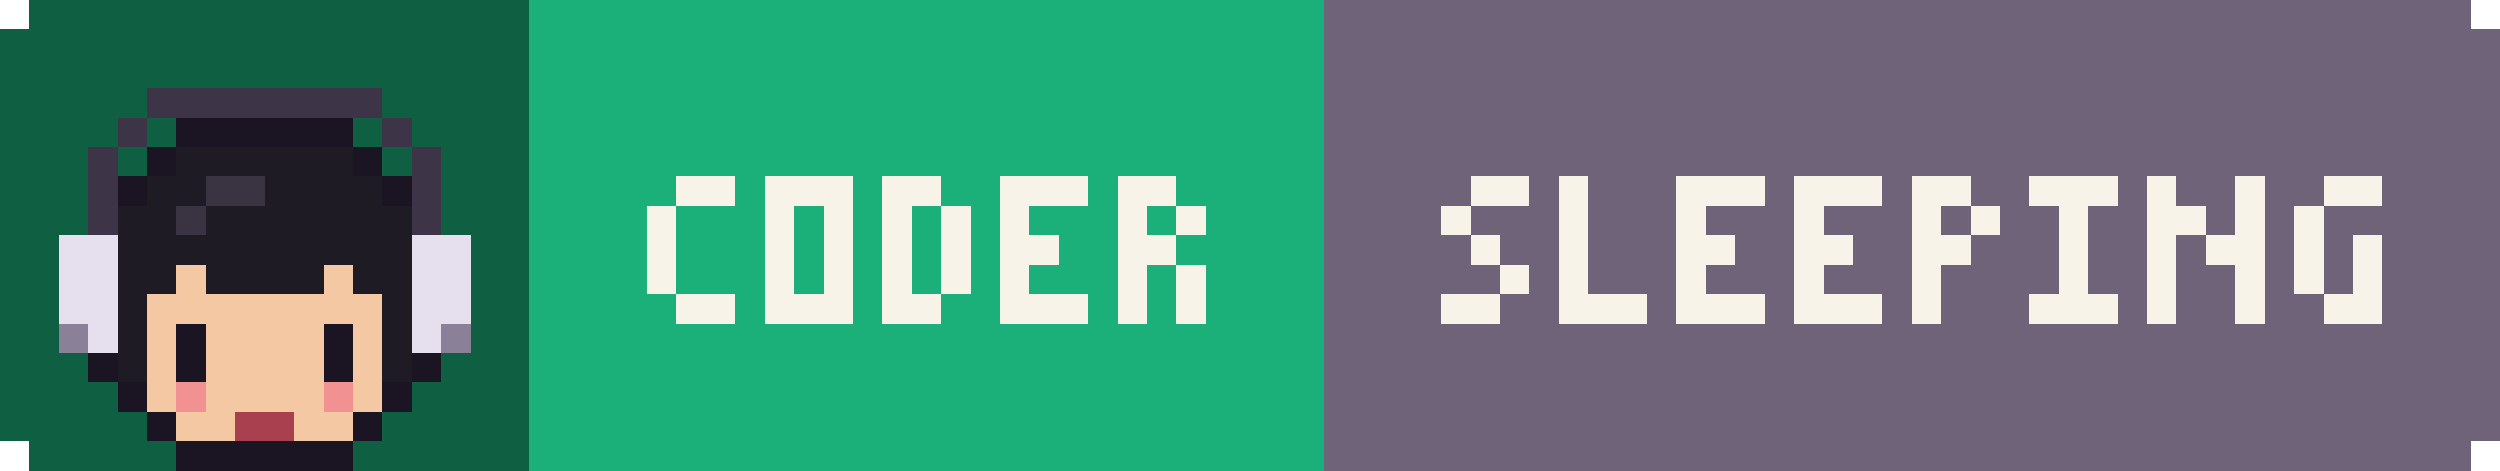
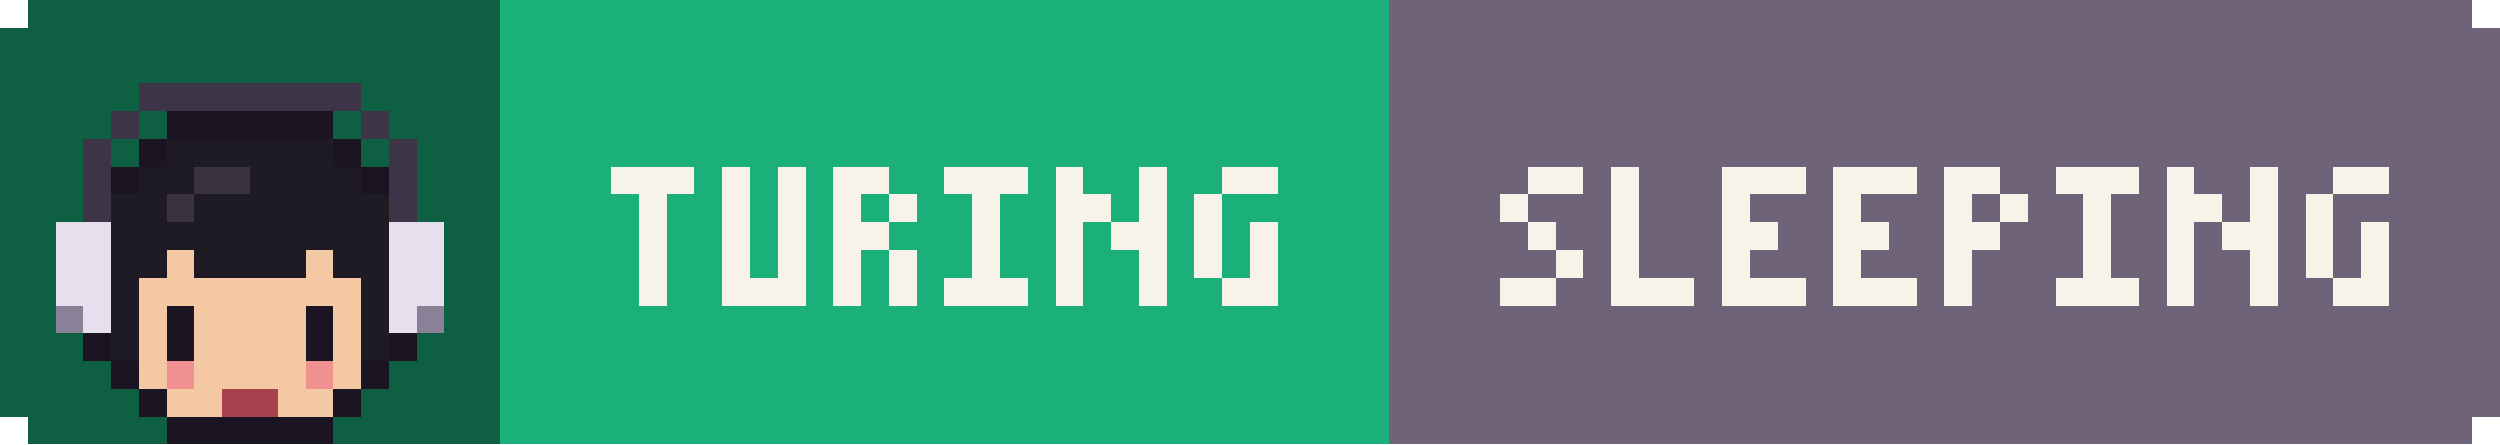
- <svg xmlns="http://www.w3.org/2000/svg" width="170" height="32" viewBox="0 0 85 16" role="img" aria-labelledby="t d">
+ <svg xmlns="http://www.w3.org/2000/svg" width="180" height="32" viewBox="0 0 90 16" role="img" aria-labelledby="t d">
  <style>svg{shape-rendering:crispEdges}text{font-family:'DotGothic16','PixelMplus10','Noto Sans JP','Hiragino Kaku Gothic ProN','Yu Gothic','Meiryo',ui-monospace,monospace;shape-rendering:auto;dominant-baseline:alphabetic}.blink{animation:blink 1.2s step-end infinite}@keyframes blink{50%{opacity:0}}@media (prefers-reduced-motion:reduce){.blink{animation:none}}</style>
  <g>
    <path fill="#0f6043" d="M1 0h17v1h-17zM0 1h18v1h-18zM0 2h18v1h-18zM0 3h5v1h-5zM13 3h5v1h-5zM0 4h4v1h-4zM5 4h1v1h-1zM12 4h1v1h-1zM14 4h4v1h-4zM0 5h3v1h-3zM4 5h1v1h-1zM13 5h1v1h-1zM15 5h3v1h-3zM0 6h3v1h-3zM15 6h3v1h-3zM0 7h3v1h-3zM15 7h3v1h-3zM0 8h2v1h-2zM16 8h2v1h-2zM0 9h2v1h-2zM16 9h2v1h-2zM0 10h2v1h-2zM16 10h2v1h-2zM0 11h2v1h-2zM16 11h2v1h-2zM0 12h3v1h-3zM15 12h3v1h-3zM0 13h4v1h-4zM14 13h4v1h-4zM0 14h5v1h-5zM13 14h5v1h-5zM1 15h5v1h-5zM12 15h6v1h-6z" />
    <path fill="#1a1423" d="M6 4h6v1h-6zM5 5h1v1h-1zM12 5h1v1h-1zM4 6h1v1h-1zM13 6h1v1h-1zM6 11h1v1h-1zM11 11h1v1h-1zM3 12h1v1h-1zM6 12h1v1h-1zM11 12h1v1h-1zM14 12h1v1h-1zM4 13h1v1h-1zM13 13h1v1h-1zM5 14h1v1h-1zM12 14h1v1h-1zM6 15h6v1h-6z" />
-     <path fill="#1baf7a" d="M18 0h27v1h-27zM18 1h27v1h-27zM18 2h27v1h-27zM18 3h27v1h-27zM18 4h27v1h-27zM18 5h27v1h-27zM18 6h5v1h-5zM25 6h1v1h-1zM29 6h1v1h-1zM32 6h2v1h-2zM37 6h1v1h-1zM40 6h5v1h-5zM18 7h4v1h-4zM23 7h3v1h-3zM27 7h1v1h-1zM29 7h1v1h-1zM31 7h1v1h-1zM33 7h1v1h-1zM35 7h3v1h-3zM39 7h1v1h-1zM41 7h4v1h-4zM18 8h4v1h-4zM23 8h3v1h-3zM27 8h1v1h-1zM29 8h1v1h-1zM31 8h1v1h-1zM33 8h1v1h-1zM36 8h2v1h-2zM40 8h5v1h-5zM18 9h4v1h-4zM23 9h3v1h-3zM27 9h1v1h-1zM29 9h1v1h-1zM31 9h1v1h-1zM33 9h1v1h-1zM35 9h3v1h-3zM39 9h1v1h-1zM41 9h4v1h-4zM18 10h5v1h-5zM25 10h1v1h-1zM29 10h1v1h-1zM32 10h2v1h-2zM37 10h1v1h-1zM39 10h1v1h-1zM41 10h4v1h-4zM18 11h27v1h-27zM18 12h27v1h-27zM18 13h27v1h-27zM18 14h27v1h-27zM18 15h27v1h-27z" />
+     <path fill="#1baf7a" d="M18 0h32v1h-32zM18 1h32v1h-32zM18 2h32v1h-32zM18 3h32v1h-32zM18 4h32v1h-32zM18 5h32v1h-32zM18 6h4v1h-4zM25 6h1v1h-1zM27 6h1v1h-1zM29 6h1v1h-1zM32 6h2v1h-2zM37 6h1v1h-1zM39 6h2v1h-2zM42 6h2v1h-2zM46 6h4v1h-4zM18 7h5v1h-5zM24 7h2v1h-2zM27 7h1v1h-1zM29 7h1v1h-1zM31 7h1v1h-1zM33 7h2v1h-2zM36 7h2v1h-2zM40 7h1v1h-1zM42 7h1v1h-1zM44 7h6v1h-6zM18 8h5v1h-5zM24 8h2v1h-2zM27 8h1v1h-1zM29 8h1v1h-1zM32 8h3v1h-3zM36 8h2v1h-2zM39 8h1v1h-1zM42 8h1v1h-1zM44 8h1v1h-1zM46 8h4v1h-4zM18 9h5v1h-5zM24 9h2v1h-2zM27 9h1v1h-1zM29 9h1v1h-1zM31 9h1v1h-1zM33 9h2v1h-2zM36 9h2v1h-2zM39 9h2v1h-2zM42 9h1v1h-1zM44 9h1v1h-1zM46 9h4v1h-4zM18 10h5v1h-5zM24 10h2v1h-2zM29 10h1v1h-1zM31 10h1v1h-1zM33 10h1v1h-1zM37 10h1v1h-1zM39 10h2v1h-2zM42 10h2v1h-2zM46 10h4v1h-4zM18 11h32v1h-32zM18 12h32v1h-32zM18 13h32v1h-32zM18 14h32v1h-32zM18 15h32v1h-32z" />
    <path fill="#1f1b24" d="M6 5h6v1h-6zM5 6h2v1h-2zM9 6h4v1h-4zM4 7h2v1h-2zM7 7h7v1h-7zM4 8h10v1h-10zM4 9h2v1h-2zM7 9h4v1h-4zM12 9h2v1h-2zM4 10h1v1h-1zM13 10h1v1h-1zM4 11h1v1h-1zM13 11h1v1h-1zM4 12h1v1h-1zM13 12h1v1h-1z" />
    <path fill="#3a3342" d="M7 6h2v1h-2zM6 7h1v1h-1z" />
    <path fill="#3d3448" d="M5 3h8v1h-8zM4 4h1v1h-1zM13 4h1v1h-1zM3 5h1v1h-1zM14 5h1v1h-1zM3 6h1v1h-1zM14 6h1v1h-1zM3 7h1v1h-1zM14 7h1v1h-1z" />
-     <path fill="#6e6378" d="M45 0h39v1h-39zM45 1h40v1h-40zM45 2h40v1h-40zM45 3h40v1h-40zM45 4h40v1h-40zM45 5h40v1h-40zM45 6h5v1h-5zM52 6h1v1h-1zM54 6h3v1h-3zM60 6h1v1h-1zM64 6h1v1h-1zM67 6h2v1h-2zM72 6h1v1h-1zM74 6h2v1h-2zM77 6h2v1h-2zM81 6h4v1h-4zM45 7h4v1h-4zM50 7h3v1h-3zM54 7h3v1h-3zM58 7h3v1h-3zM62 7h3v1h-3zM66 7h1v1h-1zM68 7h2v1h-2zM71 7h2v1h-2zM75 7h1v1h-1zM77 7h1v1h-1zM79 7h6v1h-6zM45 8h5v1h-5zM51 8h2v1h-2zM54 8h3v1h-3zM59 8h2v1h-2zM63 8h2v1h-2zM67 8h3v1h-3zM71 8h2v1h-2zM74 8h1v1h-1zM77 8h1v1h-1zM79 8h1v1h-1zM81 8h4v1h-4zM45 9h6v1h-6zM52 9h1v1h-1zM54 9h3v1h-3zM58 9h3v1h-3zM62 9h3v1h-3zM66 9h4v1h-4zM71 9h2v1h-2zM74 9h2v1h-2zM77 9h1v1h-1zM79 9h1v1h-1zM81 9h4v1h-4zM45 10h4v1h-4zM51 10h2v1h-2zM56 10h1v1h-1zM60 10h1v1h-1zM64 10h1v1h-1zM66 10h3v1h-3zM72 10h1v1h-1zM74 10h2v1h-2zM77 10h2v1h-2zM81 10h4v1h-4zM45 11h40v1h-40zM45 12h40v1h-40zM45 13h40v1h-40zM45 14h40v1h-40zM45 15h39v1h-39z" />
+     <path fill="#6e6378" d="M50 0h39v1h-39zM50 1h40v1h-40zM50 2h40v1h-40zM50 3h40v1h-40zM50 4h40v1h-40zM50 5h40v1h-40zM50 6h5v1h-5zM57 6h1v1h-1zM59 6h3v1h-3zM65 6h1v1h-1zM69 6h1v1h-1zM72 6h2v1h-2zM77 6h1v1h-1zM79 6h2v1h-2zM82 6h2v1h-2zM86 6h4v1h-4zM50 7h4v1h-4zM55 7h3v1h-3zM59 7h3v1h-3zM63 7h3v1h-3zM67 7h3v1h-3zM71 7h1v1h-1zM73 7h2v1h-2zM76 7h2v1h-2zM80 7h1v1h-1zM82 7h1v1h-1zM84 7h6v1h-6zM50 8h5v1h-5zM56 8h2v1h-2zM59 8h3v1h-3zM64 8h2v1h-2zM68 8h2v1h-2zM72 8h3v1h-3zM76 8h2v1h-2zM79 8h1v1h-1zM82 8h1v1h-1zM84 8h1v1h-1zM86 8h4v1h-4zM50 9h6v1h-6zM57 9h1v1h-1zM59 9h3v1h-3zM63 9h3v1h-3zM67 9h3v1h-3zM71 9h4v1h-4zM76 9h2v1h-2zM79 9h2v1h-2zM82 9h1v1h-1zM84 9h1v1h-1zM86 9h4v1h-4zM50 10h4v1h-4zM56 10h2v1h-2zM61 10h1v1h-1zM65 10h1v1h-1zM69 10h1v1h-1zM71 10h3v1h-3zM77 10h1v1h-1zM79 10h2v1h-2zM82 10h2v1h-2zM86 10h4v1h-4zM50 11h40v1h-40zM50 12h40v1h-40zM50 13h40v1h-40zM50 14h40v1h-40zM50 15h39v1h-39z" />
    <path fill="#8a8198" d="M2 11h1v1h-1zM15 11h1v1h-1z" />
    <path fill="#a8404f" d="M8 14h2v1h-2z" />
    <path fill="#e6e0ee" d="M2 8h2v1h-2zM14 8h2v1h-2zM2 9h2v1h-2zM14 9h2v1h-2zM2 10h2v1h-2zM14 10h2v1h-2zM3 11h1v1h-1zM14 11h1v1h-1z" />
    <path fill="#f29191" d="M6 13h1v1h-1zM11 13h1v1h-1z" />
    <path fill="#f5c8a4" d="M6 9h1v1h-1zM11 9h1v1h-1zM5 10h8v1h-8zM5 11h1v1h-1zM7 11h4v1h-4zM12 11h1v1h-1zM5 12h1v1h-1zM7 12h4v1h-4zM12 12h1v1h-1zM5 13h1v1h-1zM7 13h4v1h-4zM12 13h1v1h-1zM6 14h2v1h-2zM10 14h2v1h-2z" />
-     <path fill="#f7f3e9" d="M23 6h2v1h-2zM26 6h3v1h-3zM30 6h2v1h-2zM34 6h3v1h-3zM38 6h2v1h-2zM50 6h2v1h-2zM53 6h1v1h-1zM57 6h3v1h-3zM61 6h3v1h-3zM65 6h2v1h-2zM69 6h3v1h-3zM73 6h1v1h-1zM76 6h1v1h-1zM79 6h2v1h-2zM22 7h1v1h-1zM26 7h1v1h-1zM28 7h1v1h-1zM30 7h1v1h-1zM32 7h1v1h-1zM34 7h1v1h-1zM38 7h1v1h-1zM40 7h1v1h-1zM49 7h1v1h-1zM53 7h1v1h-1zM57 7h1v1h-1zM61 7h1v1h-1zM65 7h1v1h-1zM67 7h1v1h-1zM70 7h1v1h-1zM73 7h2v1h-2zM76 7h1v1h-1zM78 7h1v1h-1zM22 8h1v1h-1zM26 8h1v1h-1zM28 8h1v1h-1zM30 8h1v1h-1zM32 8h1v1h-1zM34 8h2v1h-2zM38 8h2v1h-2zM50 8h1v1h-1zM53 8h1v1h-1zM57 8h2v1h-2zM61 8h2v1h-2zM65 8h2v1h-2zM70 8h1v1h-1zM73 8h1v1h-1zM75 8h2v1h-2zM78 8h1v1h-1zM80 8h1v1h-1zM22 9h1v1h-1zM26 9h1v1h-1zM28 9h1v1h-1zM30 9h1v1h-1zM32 9h1v1h-1zM34 9h1v1h-1zM38 9h1v1h-1zM40 9h1v1h-1zM51 9h1v1h-1zM53 9h1v1h-1zM57 9h1v1h-1zM61 9h1v1h-1zM65 9h1v1h-1zM70 9h1v1h-1zM73 9h1v1h-1zM76 9h1v1h-1zM78 9h1v1h-1zM80 9h1v1h-1zM23 10h2v1h-2zM26 10h3v1h-3zM30 10h2v1h-2zM34 10h3v1h-3zM38 10h1v1h-1zM40 10h1v1h-1zM49 10h2v1h-2zM53 10h3v1h-3zM57 10h3v1h-3zM61 10h3v1h-3zM65 10h1v1h-1zM69 10h3v1h-3zM73 10h1v1h-1zM76 10h1v1h-1zM79 10h2v1h-2z" />
+     <path fill="#f7f3e9" d="M22 6h3v1h-3zM26 6h1v1h-1zM28 6h1v1h-1zM30 6h2v1h-2zM34 6h3v1h-3zM38 6h1v1h-1zM41 6h1v1h-1zM44 6h2v1h-2zM55 6h2v1h-2zM58 6h1v1h-1zM62 6h3v1h-3zM66 6h3v1h-3zM70 6h2v1h-2zM74 6h3v1h-3zM78 6h1v1h-1zM81 6h1v1h-1zM84 6h2v1h-2zM23 7h1v1h-1zM26 7h1v1h-1zM28 7h1v1h-1zM30 7h1v1h-1zM32 7h1v1h-1zM35 7h1v1h-1zM38 7h2v1h-2zM41 7h1v1h-1zM43 7h1v1h-1zM54 7h1v1h-1zM58 7h1v1h-1zM62 7h1v1h-1zM66 7h1v1h-1zM70 7h1v1h-1zM72 7h1v1h-1zM75 7h1v1h-1zM78 7h2v1h-2zM81 7h1v1h-1zM83 7h1v1h-1zM23 8h1v1h-1zM26 8h1v1h-1zM28 8h1v1h-1zM30 8h2v1h-2zM35 8h1v1h-1zM38 8h1v1h-1zM40 8h2v1h-2zM43 8h1v1h-1zM45 8h1v1h-1zM55 8h1v1h-1zM58 8h1v1h-1zM62 8h2v1h-2zM66 8h2v1h-2zM70 8h2v1h-2zM75 8h1v1h-1zM78 8h1v1h-1zM80 8h2v1h-2zM83 8h1v1h-1zM85 8h1v1h-1zM23 9h1v1h-1zM26 9h1v1h-1zM28 9h1v1h-1zM30 9h1v1h-1zM32 9h1v1h-1zM35 9h1v1h-1zM38 9h1v1h-1zM41 9h1v1h-1zM43 9h1v1h-1zM45 9h1v1h-1zM56 9h1v1h-1zM58 9h1v1h-1zM62 9h1v1h-1zM66 9h1v1h-1zM70 9h1v1h-1zM75 9h1v1h-1zM78 9h1v1h-1zM81 9h1v1h-1zM83 9h1v1h-1zM85 9h1v1h-1zM23 10h1v1h-1zM26 10h3v1h-3zM30 10h1v1h-1zM32 10h1v1h-1zM34 10h3v1h-3zM38 10h1v1h-1zM41 10h1v1h-1zM44 10h2v1h-2zM54 10h2v1h-2zM58 10h3v1h-3zM62 10h3v1h-3zM66 10h3v1h-3zM70 10h1v1h-1zM74 10h3v1h-3zM78 10h1v1h-1zM81 10h1v1h-1zM84 10h2v1h-2z" />
  </g>
</svg>
